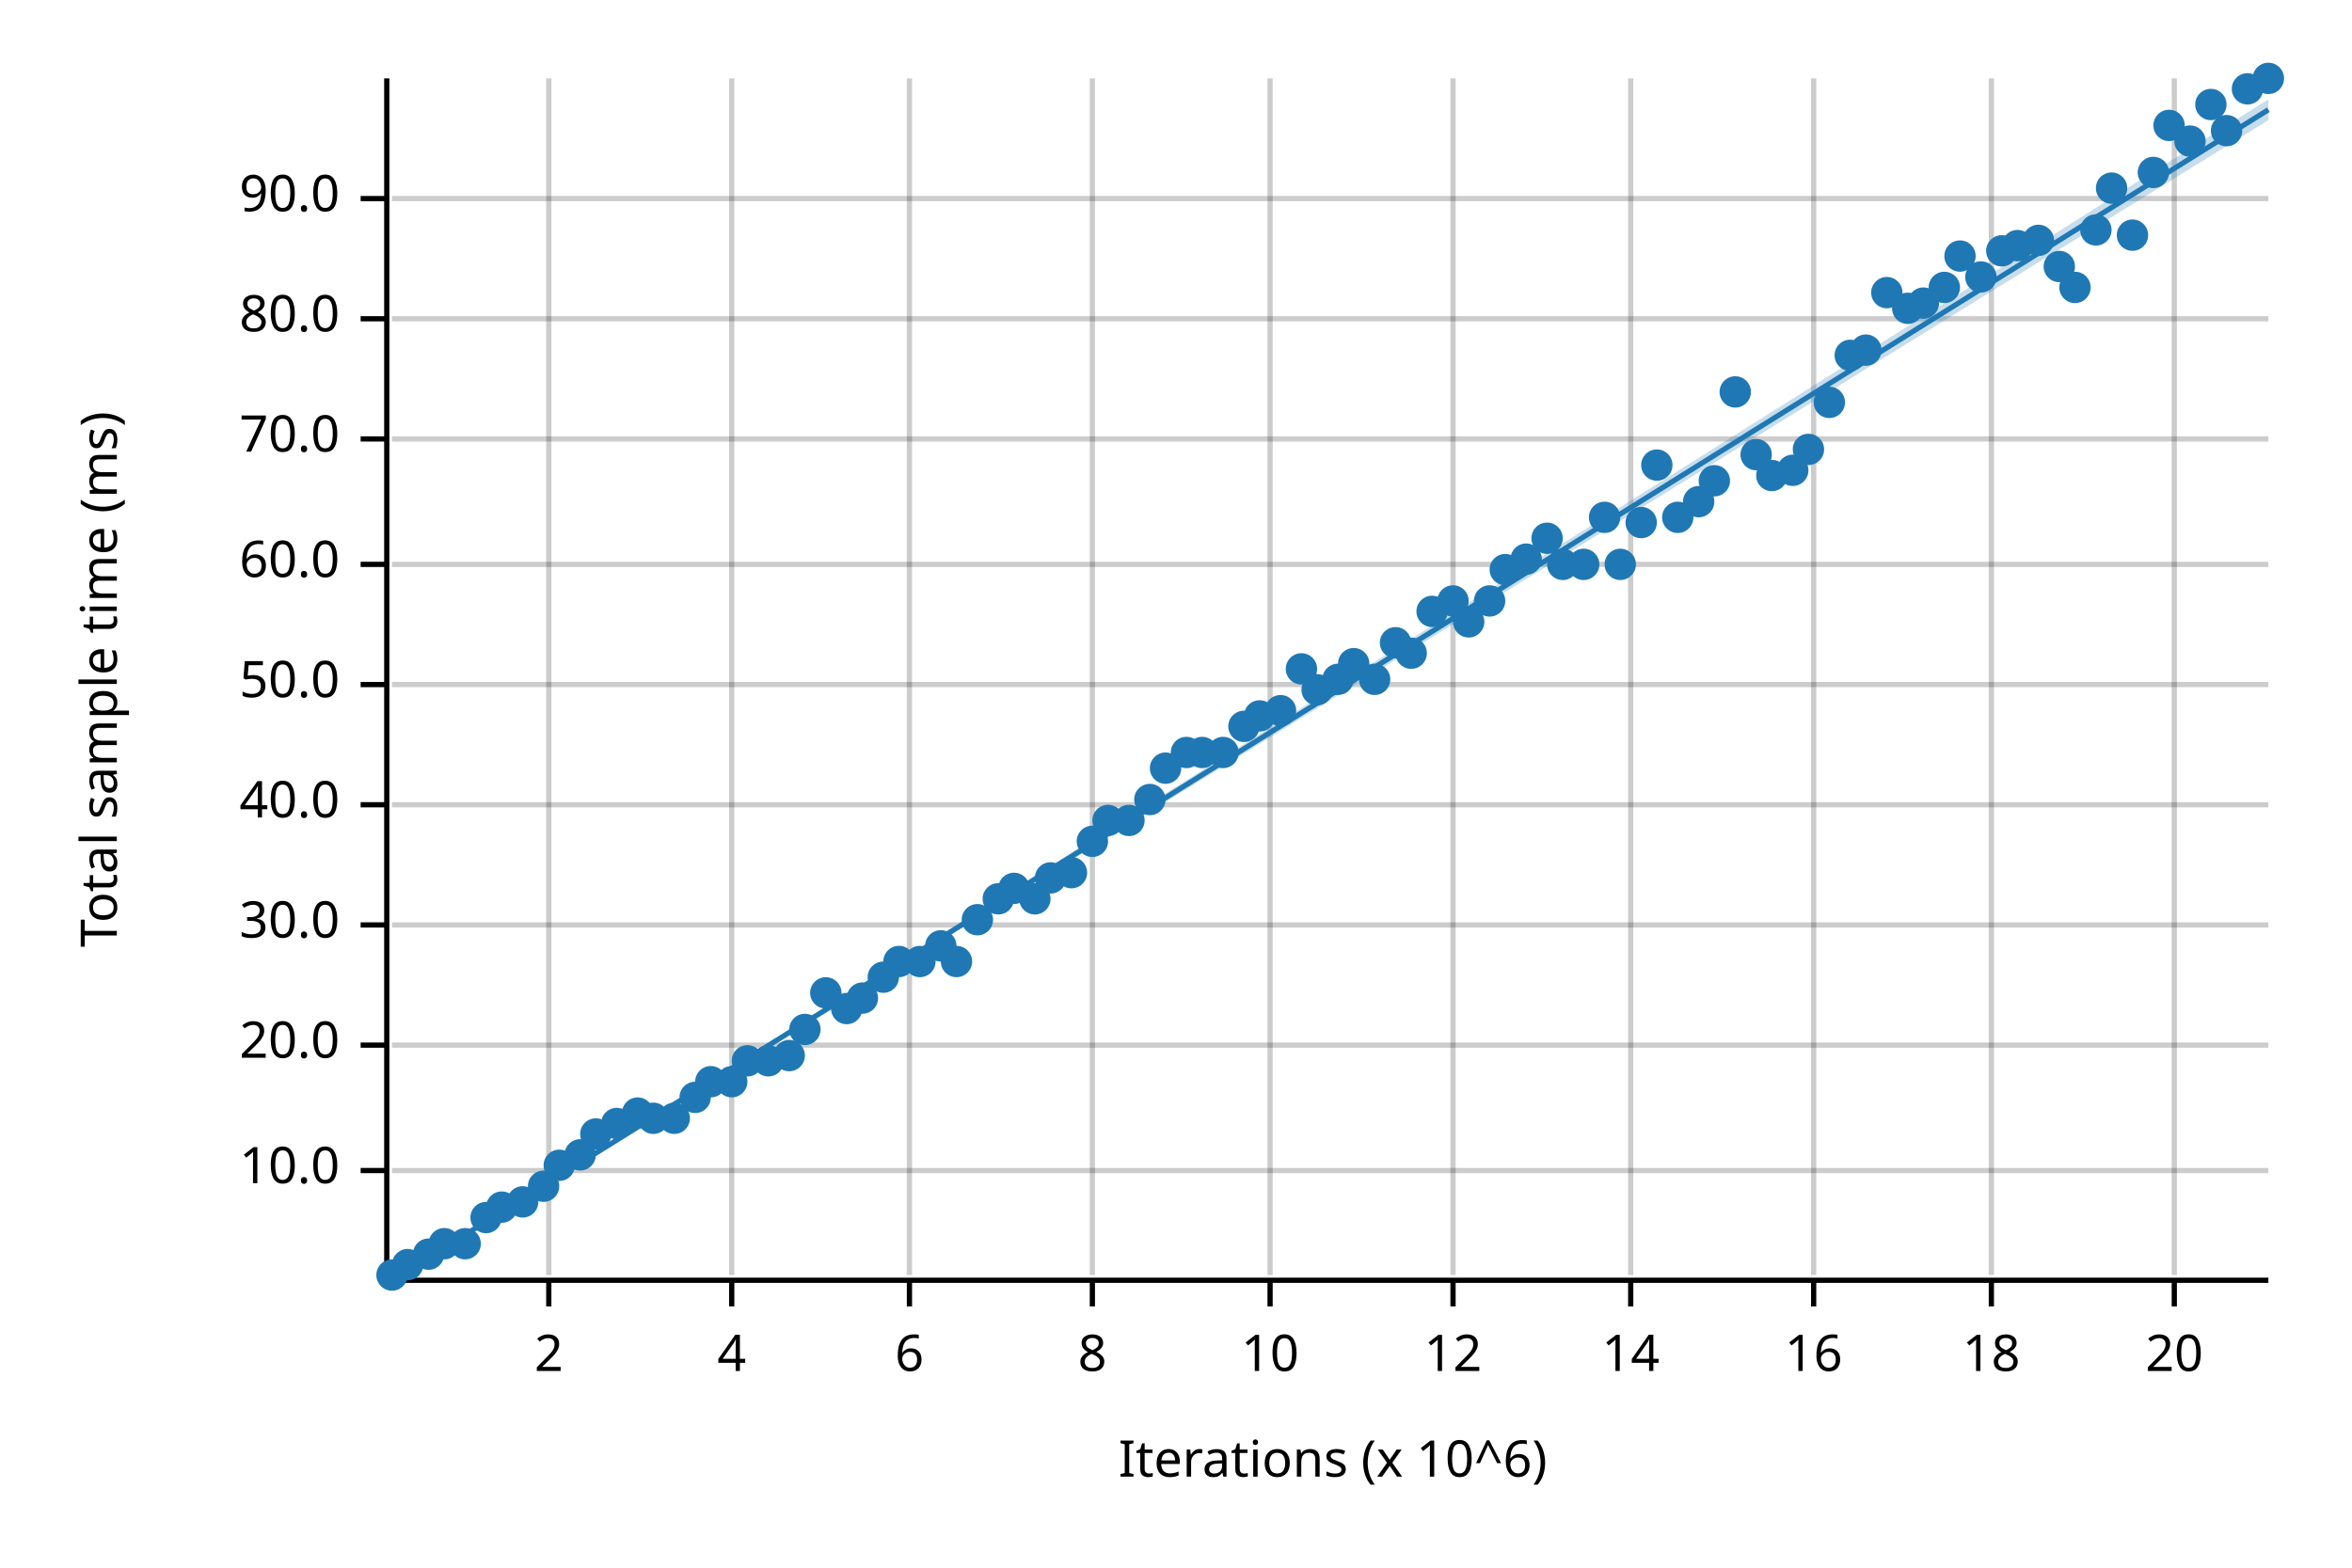
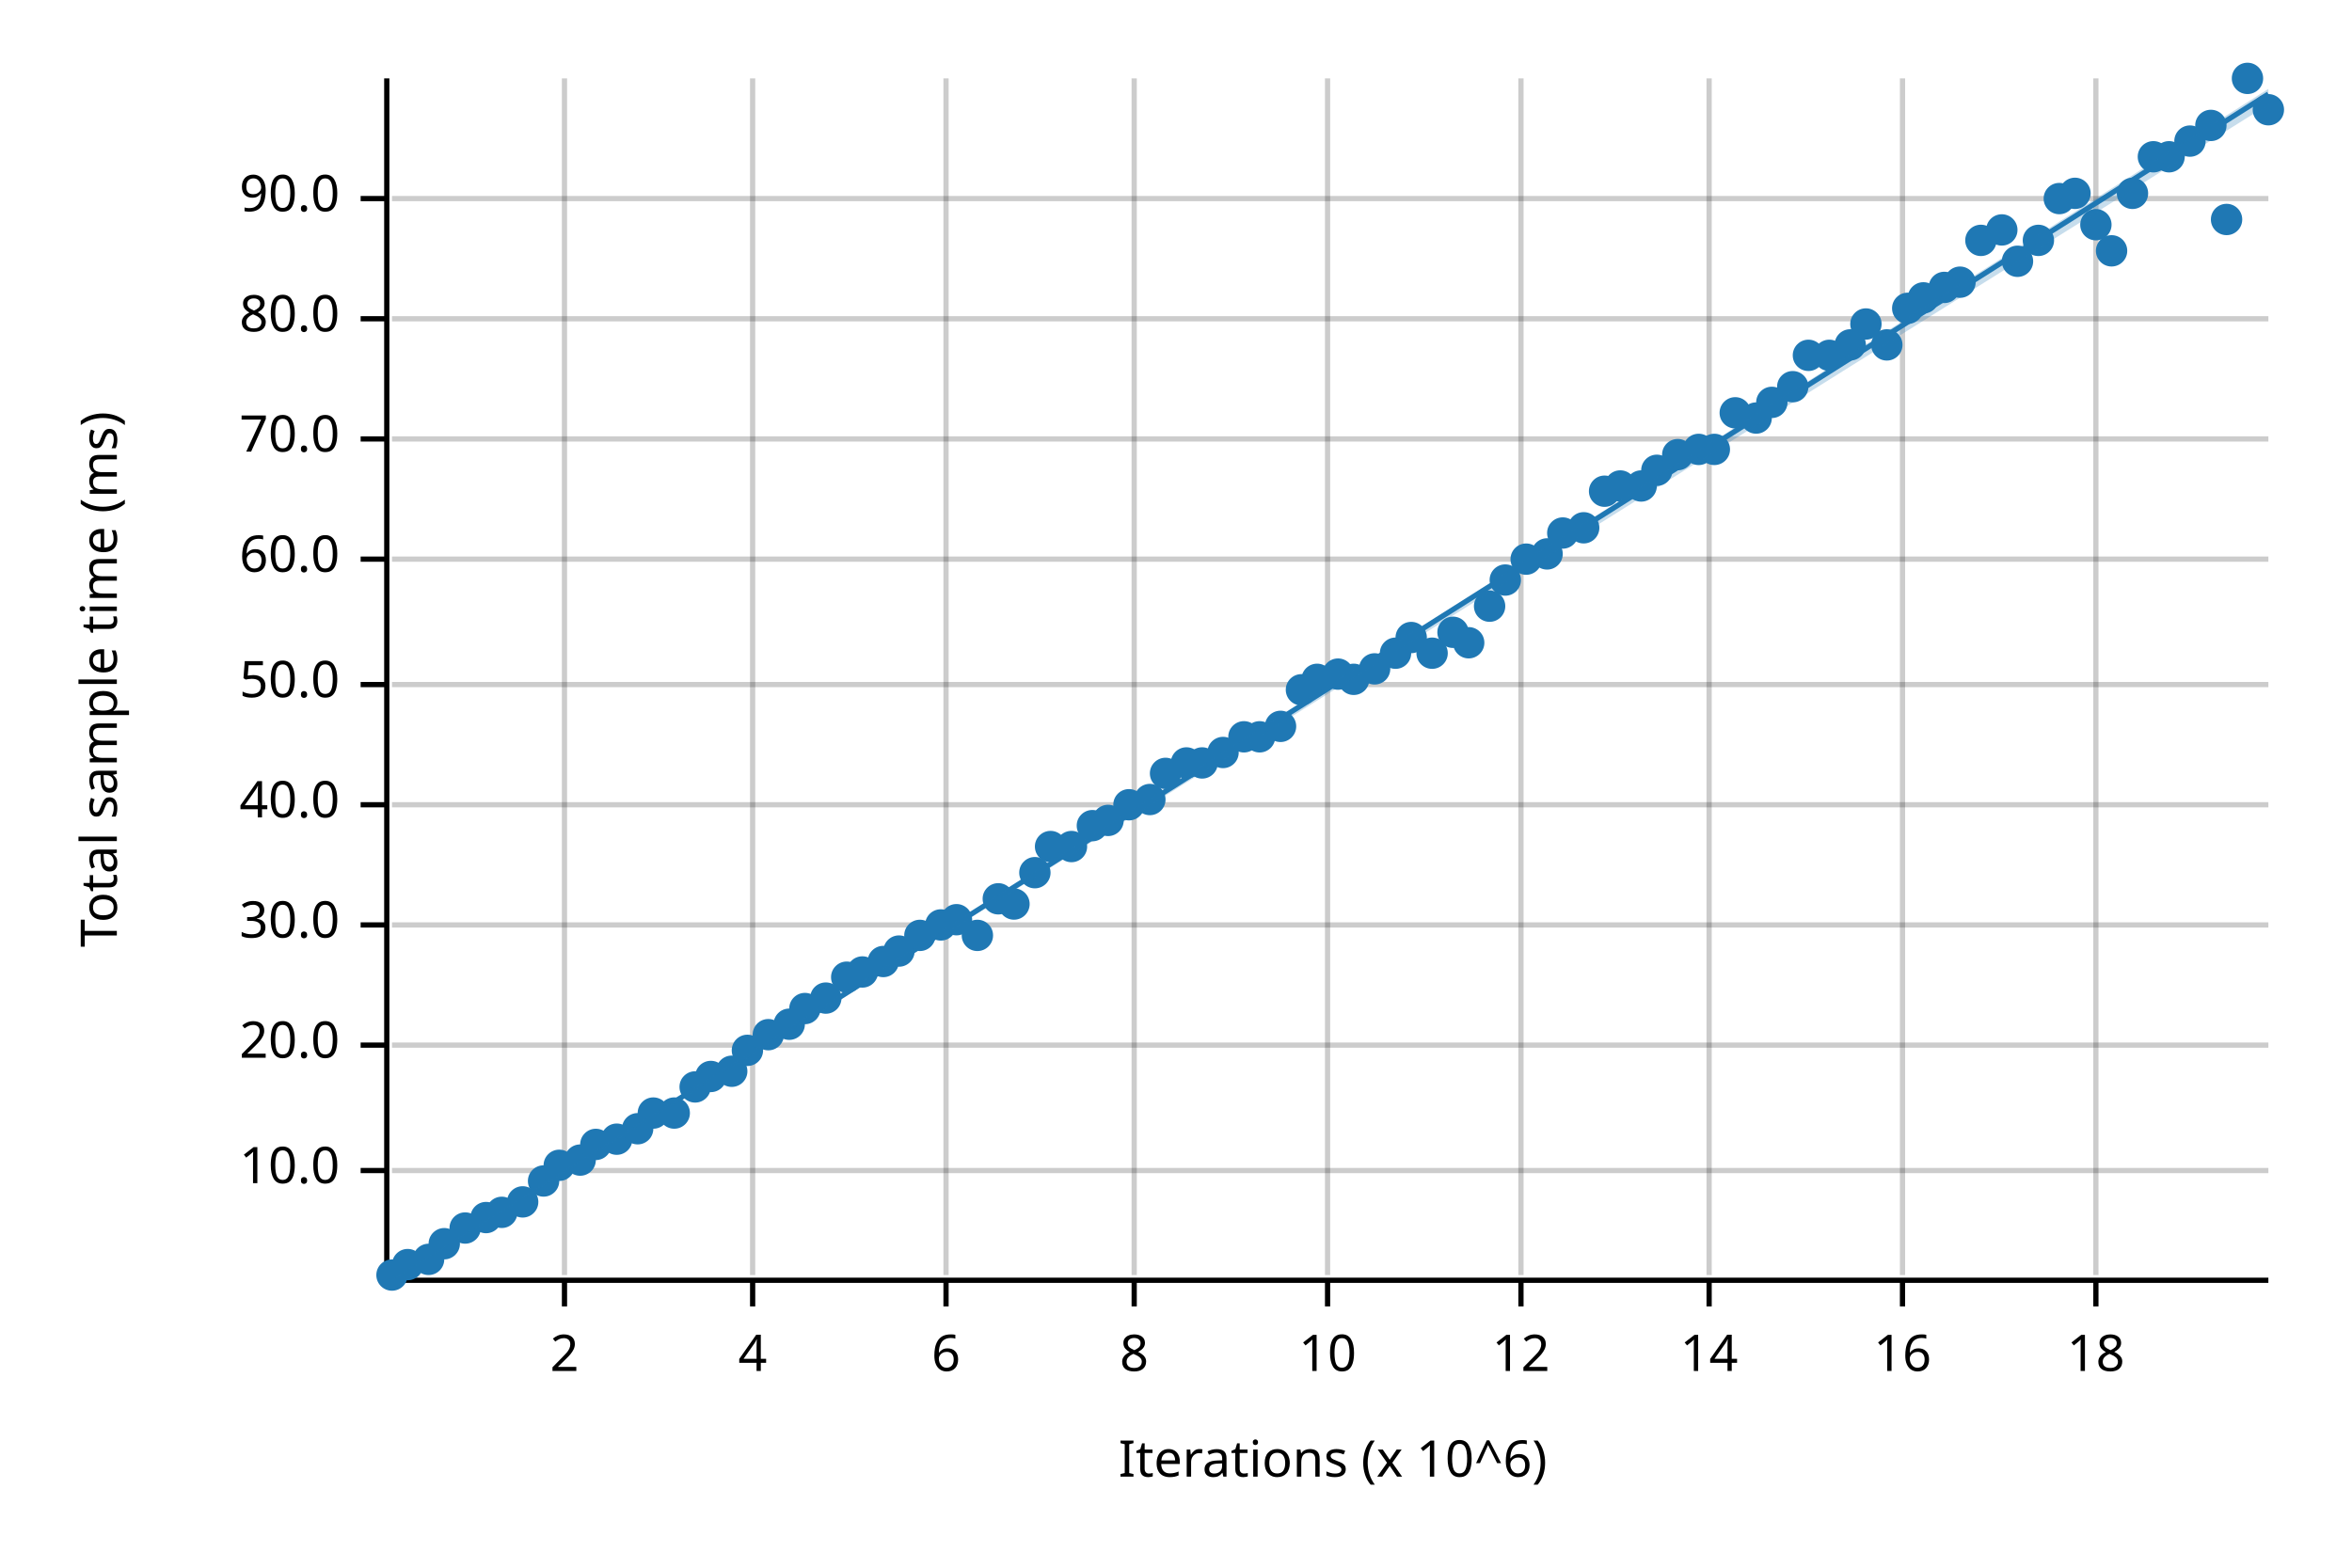
<svg xmlns="http://www.w3.org/2000/svg" width="450" height="300" viewBox="0 0 450 300">
  <text x="15" y="130" dy="0.76em" text-anchor="middle" font-family="sans-serif" font-size="9.677" opacity="1" fill="#000000" transform="rotate(270, 15, 130)">
Total sample time (ms)
</text>
  <text x="255" y="285" dy="-0.5ex" text-anchor="middle" font-family="sans-serif" font-size="9.677" opacity="1" fill="#000000">
Iterations (x 10^6)
</text>
-   <line opacity="0.2" stroke="#000000" stroke-width="1" x1="105" y1="244" x2="105" y2="15" />
-   <line opacity="0.2" stroke="#000000" stroke-width="1" x1="140" y1="244" x2="140" y2="15" />
-   <line opacity="0.2" stroke="#000000" stroke-width="1" x1="174" y1="244" x2="174" y2="15" />
-   <line opacity="0.2" stroke="#000000" stroke-width="1" x1="209" y1="244" x2="209" y2="15" />
-   <line opacity="0.2" stroke="#000000" stroke-width="1" x1="243" y1="244" x2="243" y2="15" />
-   <line opacity="0.2" stroke="#000000" stroke-width="1" x1="278" y1="244" x2="278" y2="15" />
-   <line opacity="0.2" stroke="#000000" stroke-width="1" x1="312" y1="244" x2="312" y2="15" />
-   <line opacity="0.2" stroke="#000000" stroke-width="1" x1="347" y1="244" x2="347" y2="15" />
-   <line opacity="0.2" stroke="#000000" stroke-width="1" x1="381" y1="244" x2="381" y2="15" />
-   <line opacity="0.2" stroke="#000000" stroke-width="1" x1="416" y1="244" x2="416" y2="15" />
+   <line opacity="0.2" stroke="#000000" stroke-width="1" x1="108" y1="244" x2="108" y2="15" />
+   <line opacity="0.2" stroke="#000000" stroke-width="1" x1="144" y1="244" x2="144" y2="15" />
+   <line opacity="0.2" stroke="#000000" stroke-width="1" x1="181" y1="244" x2="181" y2="15" />
+   <line opacity="0.2" stroke="#000000" stroke-width="1" x1="217" y1="244" x2="217" y2="15" />
+   <line opacity="0.2" stroke="#000000" stroke-width="1" x1="254" y1="244" x2="254" y2="15" />
+   <line opacity="0.2" stroke="#000000" stroke-width="1" x1="291" y1="244" x2="291" y2="15" />
+   <line opacity="0.2" stroke="#000000" stroke-width="1" x1="327" y1="244" x2="327" y2="15" />
+   <line opacity="0.2" stroke="#000000" stroke-width="1" x1="364" y1="244" x2="364" y2="15" />
+   <line opacity="0.2" stroke="#000000" stroke-width="1" x1="401" y1="244" x2="401" y2="15" />
  <line opacity="0.2" stroke="#000000" stroke-width="1" x1="75" y1="224" x2="434" y2="224" />
  <line opacity="0.2" stroke="#000000" stroke-width="1" x1="75" y1="200" x2="434" y2="200" />
  <line opacity="0.2" stroke="#000000" stroke-width="1" x1="75" y1="177" x2="434" y2="177" />
  <line opacity="0.2" stroke="#000000" stroke-width="1" x1="75" y1="154" x2="434" y2="154" />
  <line opacity="0.2" stroke="#000000" stroke-width="1" x1="75" y1="131" x2="434" y2="131" />
-   <line opacity="0.2" stroke="#000000" stroke-width="1" x1="75" y1="108" x2="434" y2="108" />
+   <line opacity="0.2" stroke="#000000" stroke-width="1" x1="75" y1="107" x2="434" y2="107" />
  <line opacity="0.2" stroke="#000000" stroke-width="1" x1="75" y1="84" x2="434" y2="84" />
  <line opacity="0.2" stroke="#000000" stroke-width="1" x1="75" y1="61" x2="434" y2="61" />
  <line opacity="0.2" stroke="#000000" stroke-width="1" x1="75" y1="38" x2="434" y2="38" />
  <polyline fill="none" opacity="1" stroke="#000000" stroke-width="1" points="74,15 74,244 " />
  <text x="65" y="224" dy="0.5ex" text-anchor="end" font-family="sans-serif" font-size="9.677" opacity="1" fill="#000000">
10.0
</text>
  <polyline fill="none" opacity="1" stroke="#000000" stroke-width="1" points="69,224 74,224 " />
  <text x="65" y="200" dy="0.5ex" text-anchor="end" font-family="sans-serif" font-size="9.677" opacity="1" fill="#000000">
20.0
</text>
  <polyline fill="none" opacity="1" stroke="#000000" stroke-width="1" points="69,200 74,200 " />
  <text x="65" y="177" dy="0.5ex" text-anchor="end" font-family="sans-serif" font-size="9.677" opacity="1" fill="#000000">
30.0
</text>
  <polyline fill="none" opacity="1" stroke="#000000" stroke-width="1" points="69,177 74,177 " />
  <text x="65" y="154" dy="0.5ex" text-anchor="end" font-family="sans-serif" font-size="9.677" opacity="1" fill="#000000">
40.0
</text>
  <polyline fill="none" opacity="1" stroke="#000000" stroke-width="1" points="69,154 74,154 " />
  <text x="65" y="131" dy="0.5ex" text-anchor="end" font-family="sans-serif" font-size="9.677" opacity="1" fill="#000000">
50.0
</text>
  <polyline fill="none" opacity="1" stroke="#000000" stroke-width="1" points="69,131 74,131 " />
-   <text x="65" y="108" dy="0.5ex" text-anchor="end" font-family="sans-serif" font-size="9.677" opacity="1" fill="#000000">
+   <text x="65" y="107" dy="0.5ex" text-anchor="end" font-family="sans-serif" font-size="9.677" opacity="1" fill="#000000">
60.0
</text>
-   <polyline fill="none" opacity="1" stroke="#000000" stroke-width="1" points="69,108 74,108 " />
+   <polyline fill="none" opacity="1" stroke="#000000" stroke-width="1" points="69,107 74,107 " />
  <text x="65" y="84" dy="0.5ex" text-anchor="end" font-family="sans-serif" font-size="9.677" opacity="1" fill="#000000">
70.0
</text>
  <polyline fill="none" opacity="1" stroke="#000000" stroke-width="1" points="69,84 74,84 " />
  <text x="65" y="61" dy="0.5ex" text-anchor="end" font-family="sans-serif" font-size="9.677" opacity="1" fill="#000000">
80.0
</text>
  <polyline fill="none" opacity="1" stroke="#000000" stroke-width="1" points="69,61 74,61 " />
  <text x="65" y="38" dy="0.5ex" text-anchor="end" font-family="sans-serif" font-size="9.677" opacity="1" fill="#000000">
90.0
</text>
  <polyline fill="none" opacity="1" stroke="#000000" stroke-width="1" points="69,38 74,38 " />
  <polyline fill="none" opacity="1" stroke="#000000" stroke-width="1" points="75,245 434,245 " />
-   <text x="105" y="255" dy="0.76em" text-anchor="middle" font-family="sans-serif" font-size="9.677" opacity="1" fill="#000000">
+   <text x="108" y="255" dy="0.76em" text-anchor="middle" font-family="sans-serif" font-size="9.677" opacity="1" fill="#000000">
2
</text>
-   <polyline fill="none" opacity="1" stroke="#000000" stroke-width="1" points="105,245 105,250 " />
-   <text x="140" y="255" dy="0.76em" text-anchor="middle" font-family="sans-serif" font-size="9.677" opacity="1" fill="#000000">
+   <polyline fill="none" opacity="1" stroke="#000000" stroke-width="1" points="108,245 108,250 " />
+   <text x="144" y="255" dy="0.76em" text-anchor="middle" font-family="sans-serif" font-size="9.677" opacity="1" fill="#000000">
4
</text>
-   <polyline fill="none" opacity="1" stroke="#000000" stroke-width="1" points="140,245 140,250 " />
-   <text x="174" y="255" dy="0.76em" text-anchor="middle" font-family="sans-serif" font-size="9.677" opacity="1" fill="#000000">
+   <polyline fill="none" opacity="1" stroke="#000000" stroke-width="1" points="144,245 144,250 " />
+   <text x="181" y="255" dy="0.76em" text-anchor="middle" font-family="sans-serif" font-size="9.677" opacity="1" fill="#000000">
6
</text>
-   <polyline fill="none" opacity="1" stroke="#000000" stroke-width="1" points="174,245 174,250 " />
-   <text x="209" y="255" dy="0.76em" text-anchor="middle" font-family="sans-serif" font-size="9.677" opacity="1" fill="#000000">
+   <polyline fill="none" opacity="1" stroke="#000000" stroke-width="1" points="181,245 181,250 " />
+   <text x="217" y="255" dy="0.76em" text-anchor="middle" font-family="sans-serif" font-size="9.677" opacity="1" fill="#000000">
8
</text>
-   <polyline fill="none" opacity="1" stroke="#000000" stroke-width="1" points="209,245 209,250 " />
-   <text x="243" y="255" dy="0.76em" text-anchor="middle" font-family="sans-serif" font-size="9.677" opacity="1" fill="#000000">
+   <polyline fill="none" opacity="1" stroke="#000000" stroke-width="1" points="217,245 217,250 " />
+   <text x="254" y="255" dy="0.76em" text-anchor="middle" font-family="sans-serif" font-size="9.677" opacity="1" fill="#000000">
10
</text>
-   <polyline fill="none" opacity="1" stroke="#000000" stroke-width="1" points="243,245 243,250 " />
-   <text x="278" y="255" dy="0.76em" text-anchor="middle" font-family="sans-serif" font-size="9.677" opacity="1" fill="#000000">
+   <polyline fill="none" opacity="1" stroke="#000000" stroke-width="1" points="254,245 254,250 " />
+   <text x="291" y="255" dy="0.76em" text-anchor="middle" font-family="sans-serif" font-size="9.677" opacity="1" fill="#000000">
12
</text>
-   <polyline fill="none" opacity="1" stroke="#000000" stroke-width="1" points="278,245 278,250 " />
-   <text x="312" y="255" dy="0.76em" text-anchor="middle" font-family="sans-serif" font-size="9.677" opacity="1" fill="#000000">
+   <polyline fill="none" opacity="1" stroke="#000000" stroke-width="1" points="291,245 291,250 " />
+   <text x="327" y="255" dy="0.76em" text-anchor="middle" font-family="sans-serif" font-size="9.677" opacity="1" fill="#000000">
14
</text>
-   <polyline fill="none" opacity="1" stroke="#000000" stroke-width="1" points="312,245 312,250 " />
-   <text x="347" y="255" dy="0.76em" text-anchor="middle" font-family="sans-serif" font-size="9.677" opacity="1" fill="#000000">
+   <polyline fill="none" opacity="1" stroke="#000000" stroke-width="1" points="327,245 327,250 " />
+   <text x="364" y="255" dy="0.76em" text-anchor="middle" font-family="sans-serif" font-size="9.677" opacity="1" fill="#000000">
16
</text>
-   <polyline fill="none" opacity="1" stroke="#000000" stroke-width="1" points="347,245 347,250 " />
-   <text x="381" y="255" dy="0.76em" text-anchor="middle" font-family="sans-serif" font-size="9.677" opacity="1" fill="#000000">
+   <polyline fill="none" opacity="1" stroke="#000000" stroke-width="1" points="364,245 364,250 " />
+   <text x="401" y="255" dy="0.76em" text-anchor="middle" font-family="sans-serif" font-size="9.677" opacity="1" fill="#000000">
18
</text>
-   <polyline fill="none" opacity="1" stroke="#000000" stroke-width="1" points="381,245 381,250 " />
-   <text x="416" y="255" dy="0.76em" text-anchor="middle" font-family="sans-serif" font-size="9.677" opacity="1" fill="#000000">
- 20
- </text>
-   <polyline fill="none" opacity="1" stroke="#000000" stroke-width="1" points="416,245 416,250 " />
+   <polyline fill="none" opacity="1" stroke="#000000" stroke-width="1" points="401,245 401,250 " />
  <circle cx="75" cy="244" r="3" opacity="1" fill="#1F78B4" stroke="none" stroke-width="1" />
  <circle cx="78" cy="242" r="3" opacity="1" fill="#1F78B4" stroke="none" stroke-width="1" />
-   <circle cx="82" cy="240" r="3" opacity="1" fill="#1F78B4" stroke="none" stroke-width="1" />
+   <circle cx="82" cy="241" r="3" opacity="1" fill="#1F78B4" stroke="none" stroke-width="1" />
  <circle cx="85" cy="238" r="3" opacity="1" fill="#1F78B4" stroke="none" stroke-width="1" />
-   <circle cx="89" cy="238" r="3" opacity="1" fill="#1F78B4" stroke="none" stroke-width="1" />
+   <circle cx="89" cy="235" r="3" opacity="1" fill="#1F78B4" stroke="none" stroke-width="1" />
  <circle cx="93" cy="233" r="3" opacity="1" fill="#1F78B4" stroke="none" stroke-width="1" />
-   <circle cx="96" cy="231" r="3" opacity="1" fill="#1F78B4" stroke="none" stroke-width="1" />
+   <circle cx="96" cy="232" r="3" opacity="1" fill="#1F78B4" stroke="none" stroke-width="1" />
  <circle cx="100" cy="230" r="3" opacity="1" fill="#1F78B4" stroke="none" stroke-width="1" />
-   <circle cx="104" cy="227" r="3" opacity="1" fill="#1F78B4" stroke="none" stroke-width="1" />
+   <circle cx="104" cy="226" r="3" opacity="1" fill="#1F78B4" stroke="none" stroke-width="1" />
  <circle cx="107" cy="223" r="3" opacity="1" fill="#1F78B4" stroke="none" stroke-width="1" />
-   <circle cx="111" cy="221" r="3" opacity="1" fill="#1F78B4" stroke="none" stroke-width="1" />
-   <circle cx="114" cy="217" r="3" opacity="1" fill="#1F78B4" stroke="none" stroke-width="1" />
-   <circle cx="118" cy="215" r="3" opacity="1" fill="#1F78B4" stroke="none" stroke-width="1" />
-   <circle cx="122" cy="213" r="3" opacity="1" fill="#1F78B4" stroke="none" stroke-width="1" />
-   <circle cx="125" cy="214" r="3" opacity="1" fill="#1F78B4" stroke="none" stroke-width="1" />
-   <circle cx="129" cy="214" r="3" opacity="1" fill="#1F78B4" stroke="none" stroke-width="1" />
-   <circle cx="133" cy="210" r="3" opacity="1" fill="#1F78B4" stroke="none" stroke-width="1" />
-   <circle cx="136" cy="207" r="3" opacity="1" fill="#1F78B4" stroke="none" stroke-width="1" />
-   <circle cx="140" cy="207" r="3" opacity="1" fill="#1F78B4" stroke="none" stroke-width="1" />
-   <circle cx="143" cy="203" r="3" opacity="1" fill="#1F78B4" stroke="none" stroke-width="1" />
-   <circle cx="147" cy="203" r="3" opacity="1" fill="#1F78B4" stroke="none" stroke-width="1" />
-   <circle cx="151" cy="202" r="3" opacity="1" fill="#1F78B4" stroke="none" stroke-width="1" />
-   <circle cx="154" cy="197" r="3" opacity="1" fill="#1F78B4" stroke="none" stroke-width="1" />
-   <circle cx="158" cy="190" r="3" opacity="1" fill="#1F78B4" stroke="none" stroke-width="1" />
-   <circle cx="162" cy="193" r="3" opacity="1" fill="#1F78B4" stroke="none" stroke-width="1" />
-   <circle cx="165" cy="191" r="3" opacity="1" fill="#1F78B4" stroke="none" stroke-width="1" />
-   <circle cx="169" cy="187" r="3" opacity="1" fill="#1F78B4" stroke="none" stroke-width="1" />
-   <circle cx="172" cy="184" r="3" opacity="1" fill="#1F78B4" stroke="none" stroke-width="1" />
-   <circle cx="176" cy="184" r="3" opacity="1" fill="#1F78B4" stroke="none" stroke-width="1" />
-   <circle cx="180" cy="181" r="3" opacity="1" fill="#1F78B4" stroke="none" stroke-width="1" />
-   <circle cx="183" cy="184" r="3" opacity="1" fill="#1F78B4" stroke="none" stroke-width="1" />
-   <circle cx="187" cy="176" r="3" opacity="1" fill="#1F78B4" stroke="none" stroke-width="1" />
+   <circle cx="111" cy="222" r="3" opacity="1" fill="#1F78B4" stroke="none" stroke-width="1" />
+   <circle cx="114" cy="219" r="3" opacity="1" fill="#1F78B4" stroke="none" stroke-width="1" />
+   <circle cx="118" cy="218" r="3" opacity="1" fill="#1F78B4" stroke="none" stroke-width="1" />
+   <circle cx="122" cy="216" r="3" opacity="1" fill="#1F78B4" stroke="none" stroke-width="1" />
+   <circle cx="125" cy="213" r="3" opacity="1" fill="#1F78B4" stroke="none" stroke-width="1" />
+   <circle cx="129" cy="213" r="3" opacity="1" fill="#1F78B4" stroke="none" stroke-width="1" />
+   <circle cx="133" cy="208" r="3" opacity="1" fill="#1F78B4" stroke="none" stroke-width="1" />
+   <circle cx="136" cy="206" r="3" opacity="1" fill="#1F78B4" stroke="none" stroke-width="1" />
+   <circle cx="140" cy="205" r="3" opacity="1" fill="#1F78B4" stroke="none" stroke-width="1" />
+   <circle cx="143" cy="201" r="3" opacity="1" fill="#1F78B4" stroke="none" stroke-width="1" />
+   <circle cx="147" cy="198" r="3" opacity="1" fill="#1F78B4" stroke="none" stroke-width="1" />
+   <circle cx="151" cy="196" r="3" opacity="1" fill="#1F78B4" stroke="none" stroke-width="1" />
+   <circle cx="154" cy="193" r="3" opacity="1" fill="#1F78B4" stroke="none" stroke-width="1" />
+   <circle cx="158" cy="191" r="3" opacity="1" fill="#1F78B4" stroke="none" stroke-width="1" />
+   <circle cx="162" cy="187" r="3" opacity="1" fill="#1F78B4" stroke="none" stroke-width="1" />
+   <circle cx="165" cy="186" r="3" opacity="1" fill="#1F78B4" stroke="none" stroke-width="1" />
+   <circle cx="169" cy="184" r="3" opacity="1" fill="#1F78B4" stroke="none" stroke-width="1" />
+   <circle cx="172" cy="182" r="3" opacity="1" fill="#1F78B4" stroke="none" stroke-width="1" />
+   <circle cx="176" cy="179" r="3" opacity="1" fill="#1F78B4" stroke="none" stroke-width="1" />
+   <circle cx="180" cy="177" r="3" opacity="1" fill="#1F78B4" stroke="none" stroke-width="1" />
+   <circle cx="183" cy="176" r="3" opacity="1" fill="#1F78B4" stroke="none" stroke-width="1" />
+   <circle cx="187" cy="179" r="3" opacity="1" fill="#1F78B4" stroke="none" stroke-width="1" />
  <circle cx="191" cy="172" r="3" opacity="1" fill="#1F78B4" stroke="none" stroke-width="1" />
-   <circle cx="194" cy="170" r="3" opacity="1" fill="#1F78B4" stroke="none" stroke-width="1" />
-   <circle cx="198" cy="172" r="3" opacity="1" fill="#1F78B4" stroke="none" stroke-width="1" />
-   <circle cx="201" cy="168" r="3" opacity="1" fill="#1F78B4" stroke="none" stroke-width="1" />
-   <circle cx="205" cy="167" r="3" opacity="1" fill="#1F78B4" stroke="none" stroke-width="1" />
-   <circle cx="209" cy="161" r="3" opacity="1" fill="#1F78B4" stroke="none" stroke-width="1" />
+   <circle cx="194" cy="173" r="3" opacity="1" fill="#1F78B4" stroke="none" stroke-width="1" />
+   <circle cx="198" cy="167" r="3" opacity="1" fill="#1F78B4" stroke="none" stroke-width="1" />
+   <circle cx="201" cy="162" r="3" opacity="1" fill="#1F78B4" stroke="none" stroke-width="1" />
+   <circle cx="205" cy="162" r="3" opacity="1" fill="#1F78B4" stroke="none" stroke-width="1" />
+   <circle cx="209" cy="158" r="3" opacity="1" fill="#1F78B4" stroke="none" stroke-width="1" />
  <circle cx="212" cy="157" r="3" opacity="1" fill="#1F78B4" stroke="none" stroke-width="1" />
-   <circle cx="216" cy="157" r="3" opacity="1" fill="#1F78B4" stroke="none" stroke-width="1" />
+   <circle cx="216" cy="154" r="3" opacity="1" fill="#1F78B4" stroke="none" stroke-width="1" />
  <circle cx="220" cy="153" r="3" opacity="1" fill="#1F78B4" stroke="none" stroke-width="1" />
-   <circle cx="223" cy="147" r="3" opacity="1" fill="#1F78B4" stroke="none" stroke-width="1" />
-   <circle cx="227" cy="144" r="3" opacity="1" fill="#1F78B4" stroke="none" stroke-width="1" />
-   <circle cx="230" cy="144" r="3" opacity="1" fill="#1F78B4" stroke="none" stroke-width="1" />
+   <circle cx="223" cy="148" r="3" opacity="1" fill="#1F78B4" stroke="none" stroke-width="1" />
+   <circle cx="227" cy="146" r="3" opacity="1" fill="#1F78B4" stroke="none" stroke-width="1" />
+   <circle cx="230" cy="146" r="3" opacity="1" fill="#1F78B4" stroke="none" stroke-width="1" />
  <circle cx="234" cy="144" r="3" opacity="1" fill="#1F78B4" stroke="none" stroke-width="1" />
-   <circle cx="238" cy="139" r="3" opacity="1" fill="#1F78B4" stroke="none" stroke-width="1" />
-   <circle cx="241" cy="137" r="3" opacity="1" fill="#1F78B4" stroke="none" stroke-width="1" />
-   <circle cx="245" cy="136" r="3" opacity="1" fill="#1F78B4" stroke="none" stroke-width="1" />
-   <circle cx="249" cy="128" r="3" opacity="1" fill="#1F78B4" stroke="none" stroke-width="1" />
-   <circle cx="252" cy="132" r="3" opacity="1" fill="#1F78B4" stroke="none" stroke-width="1" />
-   <circle cx="256" cy="130" r="3" opacity="1" fill="#1F78B4" stroke="none" stroke-width="1" />
-   <circle cx="259" cy="127" r="3" opacity="1" fill="#1F78B4" stroke="none" stroke-width="1" />
-   <circle cx="263" cy="130" r="3" opacity="1" fill="#1F78B4" stroke="none" stroke-width="1" />
-   <circle cx="267" cy="123" r="3" opacity="1" fill="#1F78B4" stroke="none" stroke-width="1" />
-   <circle cx="270" cy="125" r="3" opacity="1" fill="#1F78B4" stroke="none" stroke-width="1" />
-   <circle cx="274" cy="117" r="3" opacity="1" fill="#1F78B4" stroke="none" stroke-width="1" />
-   <circle cx="278" cy="115" r="3" opacity="1" fill="#1F78B4" stroke="none" stroke-width="1" />
-   <circle cx="281" cy="119" r="3" opacity="1" fill="#1F78B4" stroke="none" stroke-width="1" />
-   <circle cx="285" cy="115" r="3" opacity="1" fill="#1F78B4" stroke="none" stroke-width="1" />
-   <circle cx="288" cy="109" r="3" opacity="1" fill="#1F78B4" stroke="none" stroke-width="1" />
+   <circle cx="238" cy="141" r="3" opacity="1" fill="#1F78B4" stroke="none" stroke-width="1" />
+   <circle cx="241" cy="141" r="3" opacity="1" fill="#1F78B4" stroke="none" stroke-width="1" />
+   <circle cx="245" cy="139" r="3" opacity="1" fill="#1F78B4" stroke="none" stroke-width="1" />
+   <circle cx="249" cy="132" r="3" opacity="1" fill="#1F78B4" stroke="none" stroke-width="1" />
+   <circle cx="252" cy="130" r="3" opacity="1" fill="#1F78B4" stroke="none" stroke-width="1" />
+   <circle cx="256" cy="129" r="3" opacity="1" fill="#1F78B4" stroke="none" stroke-width="1" />
+   <circle cx="259" cy="130" r="3" opacity="1" fill="#1F78B4" stroke="none" stroke-width="1" />
+   <circle cx="263" cy="128" r="3" opacity="1" fill="#1F78B4" stroke="none" stroke-width="1" />
+   <circle cx="267" cy="125" r="3" opacity="1" fill="#1F78B4" stroke="none" stroke-width="1" />
+   <circle cx="270" cy="122" r="3" opacity="1" fill="#1F78B4" stroke="none" stroke-width="1" />
+   <circle cx="274" cy="125" r="3" opacity="1" fill="#1F78B4" stroke="none" stroke-width="1" />
+   <circle cx="278" cy="121" r="3" opacity="1" fill="#1F78B4" stroke="none" stroke-width="1" />
+   <circle cx="281" cy="123" r="3" opacity="1" fill="#1F78B4" stroke="none" stroke-width="1" />
+   <circle cx="285" cy="116" r="3" opacity="1" fill="#1F78B4" stroke="none" stroke-width="1" />
+   <circle cx="288" cy="111" r="3" opacity="1" fill="#1F78B4" stroke="none" stroke-width="1" />
  <circle cx="292" cy="107" r="3" opacity="1" fill="#1F78B4" stroke="none" stroke-width="1" />
-   <circle cx="296" cy="103" r="3" opacity="1" fill="#1F78B4" stroke="none" stroke-width="1" />
-   <circle cx="299" cy="108" r="3" opacity="1" fill="#1F78B4" stroke="none" stroke-width="1" />
-   <circle cx="303" cy="108" r="3" opacity="1" fill="#1F78B4" stroke="none" stroke-width="1" />
-   <circle cx="307" cy="99" r="3" opacity="1" fill="#1F78B4" stroke="none" stroke-width="1" />
-   <circle cx="310" cy="108" r="3" opacity="1" fill="#1F78B4" stroke="none" stroke-width="1" />
-   <circle cx="314" cy="100" r="3" opacity="1" fill="#1F78B4" stroke="none" stroke-width="1" />
-   <circle cx="317" cy="89" r="3" opacity="1" fill="#1F78B4" stroke="none" stroke-width="1" />
-   <circle cx="321" cy="99" r="3" opacity="1" fill="#1F78B4" stroke="none" stroke-width="1" />
-   <circle cx="325" cy="96" r="3" opacity="1" fill="#1F78B4" stroke="none" stroke-width="1" />
-   <circle cx="328" cy="92" r="3" opacity="1" fill="#1F78B4" stroke="none" stroke-width="1" />
-   <circle cx="332" cy="75" r="3" opacity="1" fill="#1F78B4" stroke="none" stroke-width="1" />
-   <circle cx="336" cy="87" r="3" opacity="1" fill="#1F78B4" stroke="none" stroke-width="1" />
-   <circle cx="339" cy="91" r="3" opacity="1" fill="#1F78B4" stroke="none" stroke-width="1" />
-   <circle cx="343" cy="90" r="3" opacity="1" fill="#1F78B4" stroke="none" stroke-width="1" />
-   <circle cx="346" cy="86" r="3" opacity="1" fill="#1F78B4" stroke="none" stroke-width="1" />
-   <circle cx="350" cy="77" r="3" opacity="1" fill="#1F78B4" stroke="none" stroke-width="1" />
-   <circle cx="354" cy="68" r="3" opacity="1" fill="#1F78B4" stroke="none" stroke-width="1" />
-   <circle cx="357" cy="67" r="3" opacity="1" fill="#1F78B4" stroke="none" stroke-width="1" />
-   <circle cx="361" cy="56" r="3" opacity="1" fill="#1F78B4" stroke="none" stroke-width="1" />
+   <circle cx="296" cy="106" r="3" opacity="1" fill="#1F78B4" stroke="none" stroke-width="1" />
+   <circle cx="299" cy="102" r="3" opacity="1" fill="#1F78B4" stroke="none" stroke-width="1" />
+   <circle cx="303" cy="101" r="3" opacity="1" fill="#1F78B4" stroke="none" stroke-width="1" />
+   <circle cx="307" cy="94" r="3" opacity="1" fill="#1F78B4" stroke="none" stroke-width="1" />
+   <circle cx="310" cy="93" r="3" opacity="1" fill="#1F78B4" stroke="none" stroke-width="1" />
+   <circle cx="314" cy="93" r="3" opacity="1" fill="#1F78B4" stroke="none" stroke-width="1" />
+   <circle cx="317" cy="90" r="3" opacity="1" fill="#1F78B4" stroke="none" stroke-width="1" />
+   <circle cx="321" cy="87" r="3" opacity="1" fill="#1F78B4" stroke="none" stroke-width="1" />
+   <circle cx="325" cy="86" r="3" opacity="1" fill="#1F78B4" stroke="none" stroke-width="1" />
+   <circle cx="328" cy="86" r="3" opacity="1" fill="#1F78B4" stroke="none" stroke-width="1" />
+   <circle cx="332" cy="79" r="3" opacity="1" fill="#1F78B4" stroke="none" stroke-width="1" />
+   <circle cx="336" cy="80" r="3" opacity="1" fill="#1F78B4" stroke="none" stroke-width="1" />
+   <circle cx="339" cy="77" r="3" opacity="1" fill="#1F78B4" stroke="none" stroke-width="1" />
+   <circle cx="343" cy="74" r="3" opacity="1" fill="#1F78B4" stroke="none" stroke-width="1" />
+   <circle cx="346" cy="68" r="3" opacity="1" fill="#1F78B4" stroke="none" stroke-width="1" />
+   <circle cx="350" cy="68" r="3" opacity="1" fill="#1F78B4" stroke="none" stroke-width="1" />
+   <circle cx="354" cy="66" r="3" opacity="1" fill="#1F78B4" stroke="none" stroke-width="1" />
+   <circle cx="357" cy="62" r="3" opacity="1" fill="#1F78B4" stroke="none" stroke-width="1" />
+   <circle cx="361" cy="66" r="3" opacity="1" fill="#1F78B4" stroke="none" stroke-width="1" />
  <circle cx="365" cy="59" r="3" opacity="1" fill="#1F78B4" stroke="none" stroke-width="1" />
-   <circle cx="368" cy="58" r="3" opacity="1" fill="#1F78B4" stroke="none" stroke-width="1" />
+   <circle cx="368" cy="57" r="3" opacity="1" fill="#1F78B4" stroke="none" stroke-width="1" />
  <circle cx="372" cy="55" r="3" opacity="1" fill="#1F78B4" stroke="none" stroke-width="1" />
-   <circle cx="375" cy="49" r="3" opacity="1" fill="#1F78B4" stroke="none" stroke-width="1" />
-   <circle cx="379" cy="53" r="3" opacity="1" fill="#1F78B4" stroke="none" stroke-width="1" />
-   <circle cx="383" cy="48" r="3" opacity="1" fill="#1F78B4" stroke="none" stroke-width="1" />
-   <circle cx="386" cy="47" r="3" opacity="1" fill="#1F78B4" stroke="none" stroke-width="1" />
+   <circle cx="375" cy="54" r="3" opacity="1" fill="#1F78B4" stroke="none" stroke-width="1" />
+   <circle cx="379" cy="46" r="3" opacity="1" fill="#1F78B4" stroke="none" stroke-width="1" />
+   <circle cx="383" cy="44" r="3" opacity="1" fill="#1F78B4" stroke="none" stroke-width="1" />
+   <circle cx="386" cy="50" r="3" opacity="1" fill="#1F78B4" stroke="none" stroke-width="1" />
  <circle cx="390" cy="46" r="3" opacity="1" fill="#1F78B4" stroke="none" stroke-width="1" />
-   <circle cx="394" cy="51" r="3" opacity="1" fill="#1F78B4" stroke="none" stroke-width="1" />
-   <circle cx="397" cy="55" r="3" opacity="1" fill="#1F78B4" stroke="none" stroke-width="1" />
-   <circle cx="401" cy="44" r="3" opacity="1" fill="#1F78B4" stroke="none" stroke-width="1" />
-   <circle cx="404" cy="36" r="3" opacity="1" fill="#1F78B4" stroke="none" stroke-width="1" />
-   <circle cx="408" cy="45" r="3" opacity="1" fill="#1F78B4" stroke="none" stroke-width="1" />
-   <circle cx="412" cy="33" r="3" opacity="1" fill="#1F78B4" stroke="none" stroke-width="1" />
-   <circle cx="415" cy="24" r="3" opacity="1" fill="#1F78B4" stroke="none" stroke-width="1" />
+   <circle cx="394" cy="38" r="3" opacity="1" fill="#1F78B4" stroke="none" stroke-width="1" />
+   <circle cx="397" cy="37" r="3" opacity="1" fill="#1F78B4" stroke="none" stroke-width="1" />
+   <circle cx="401" cy="43" r="3" opacity="1" fill="#1F78B4" stroke="none" stroke-width="1" />
+   <circle cx="404" cy="48" r="3" opacity="1" fill="#1F78B4" stroke="none" stroke-width="1" />
+   <circle cx="408" cy="37" r="3" opacity="1" fill="#1F78B4" stroke="none" stroke-width="1" />
+   <circle cx="412" cy="30" r="3" opacity="1" fill="#1F78B4" stroke="none" stroke-width="1" />
+   <circle cx="415" cy="30" r="3" opacity="1" fill="#1F78B4" stroke="none" stroke-width="1" />
  <circle cx="419" cy="27" r="3" opacity="1" fill="#1F78B4" stroke="none" stroke-width="1" />
-   <circle cx="423" cy="20" r="3" opacity="1" fill="#1F78B4" stroke="none" stroke-width="1" />
-   <circle cx="426" cy="25" r="3" opacity="1" fill="#1F78B4" stroke="none" stroke-width="1" />
-   <circle cx="430" cy="17" r="3" opacity="1" fill="#1F78B4" stroke="none" stroke-width="1" />
-   <circle cx="434" cy="15" r="3" opacity="1" fill="#1F78B4" stroke="none" stroke-width="1" />
-   <polyline fill="none" opacity="1" stroke="#1F78B4" stroke-width="1" points="75,245 434,21 " />
-   <polygon opacity="0.25" fill="#1F78B4" points="75,245 434,23 434,19 " />
+   <circle cx="423" cy="24" r="3" opacity="1" fill="#1F78B4" stroke="none" stroke-width="1" />
+   <circle cx="426" cy="42" r="3" opacity="1" fill="#1F78B4" stroke="none" stroke-width="1" />
+   <circle cx="430" cy="15" r="3" opacity="1" fill="#1F78B4" stroke="none" stroke-width="1" />
+   <circle cx="434" cy="21" r="3" opacity="1" fill="#1F78B4" stroke="none" stroke-width="1" />
+   <polyline fill="none" opacity="1" stroke="#1F78B4" stroke-width="1" points="75,245 434,18 " />
+   <polygon opacity="0.25" fill="#1F78B4" points="75,245 434,20 434,17 " />
</svg>
